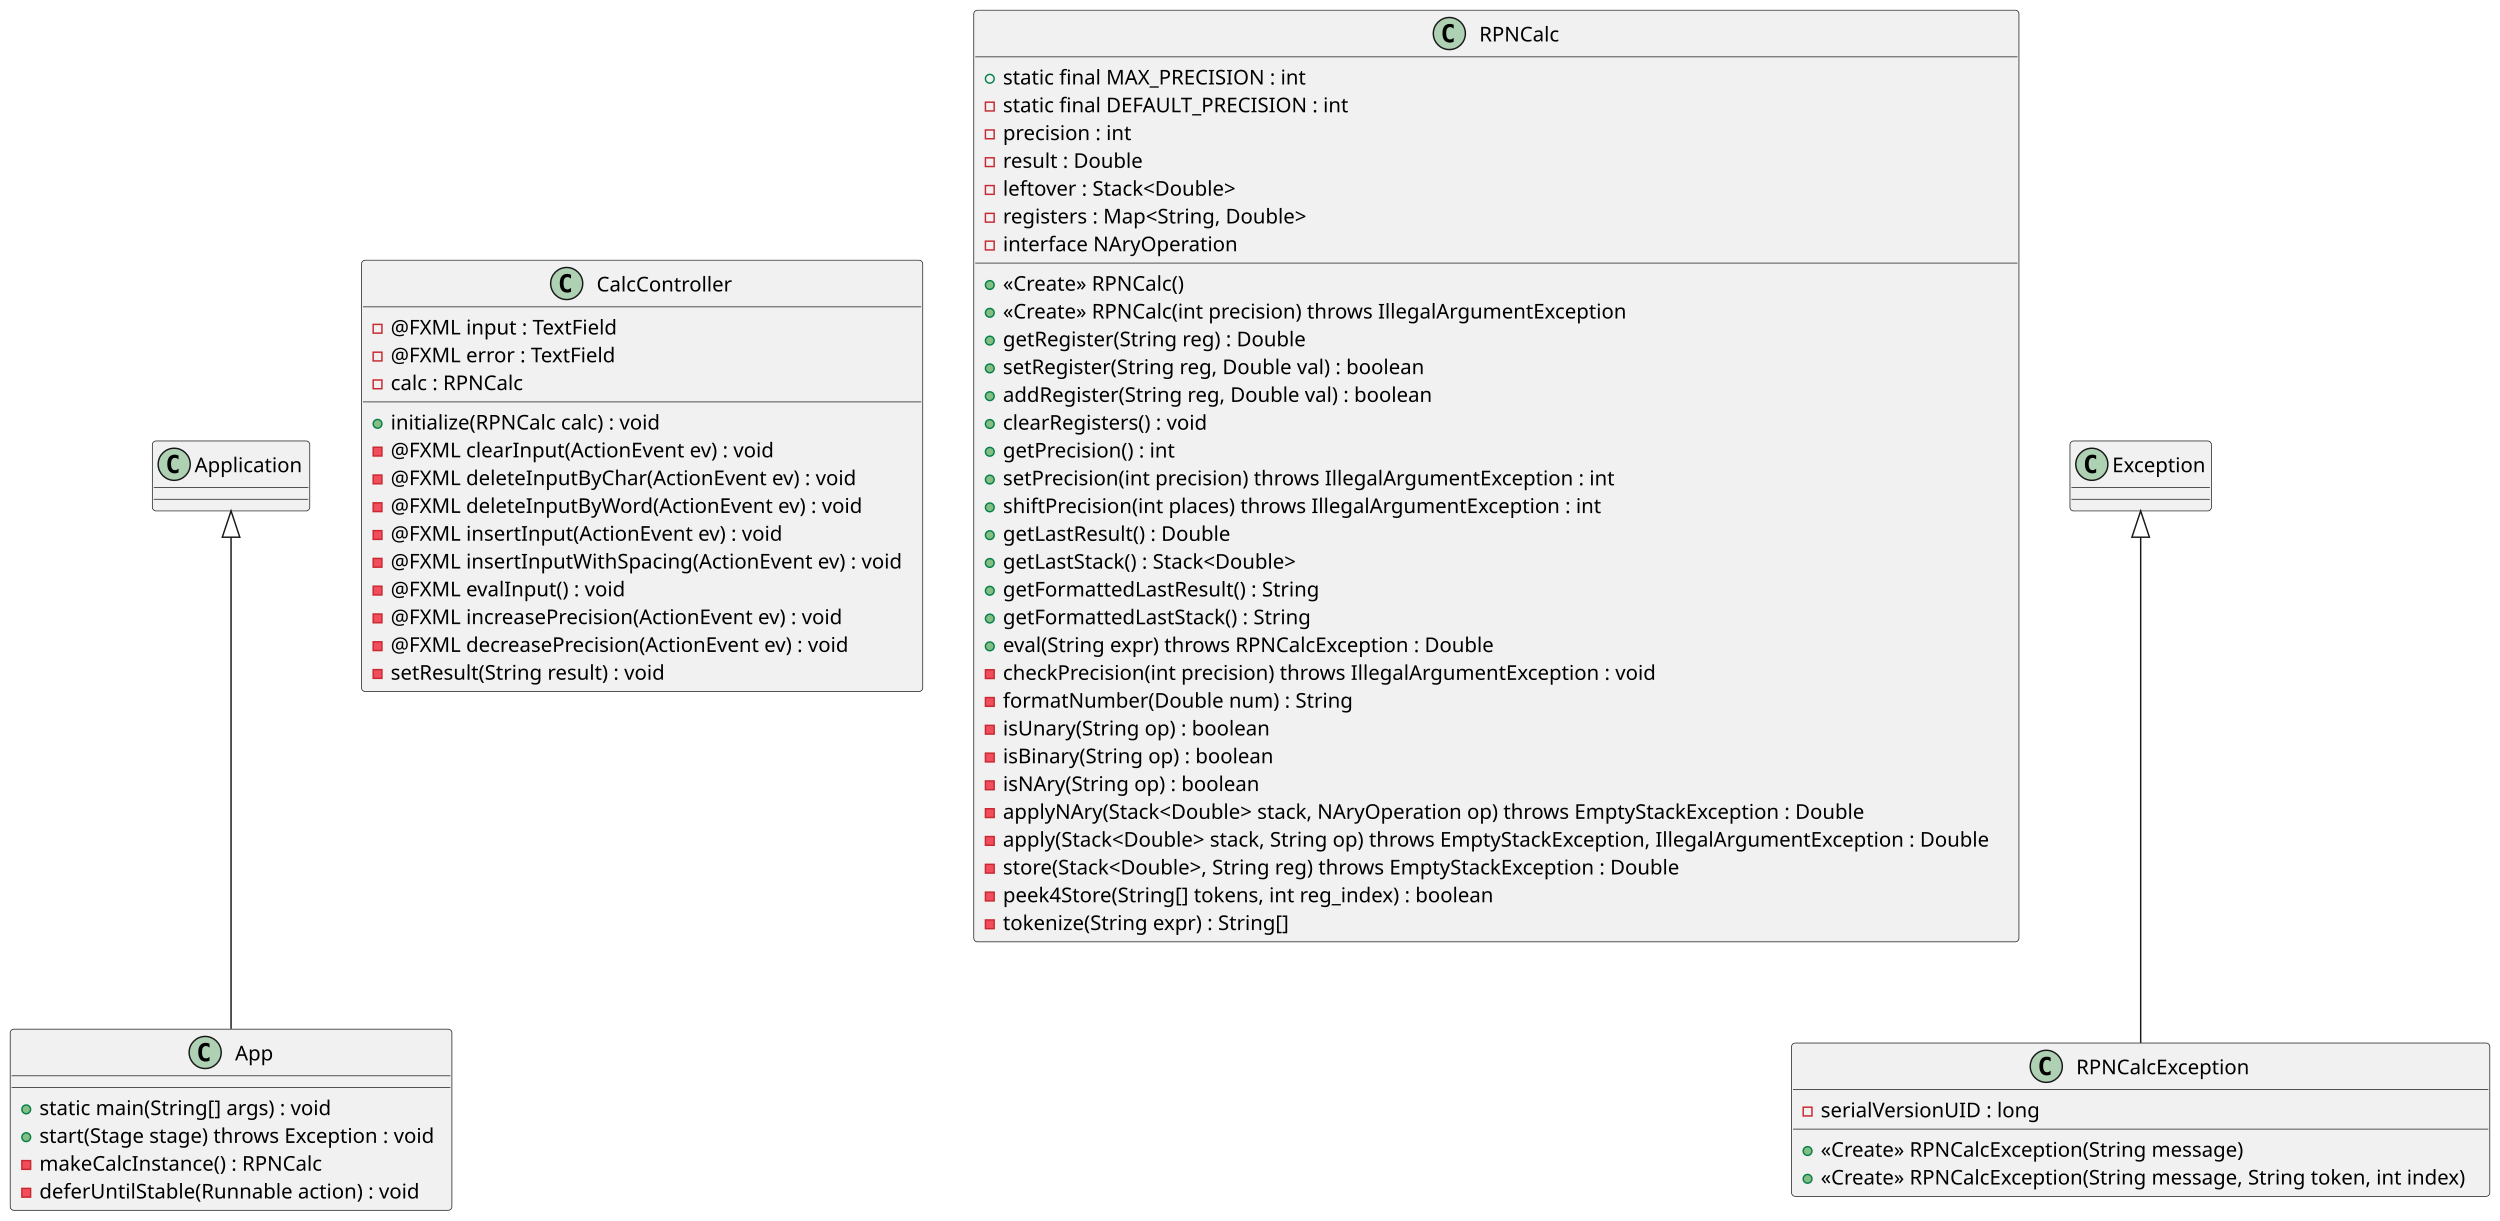
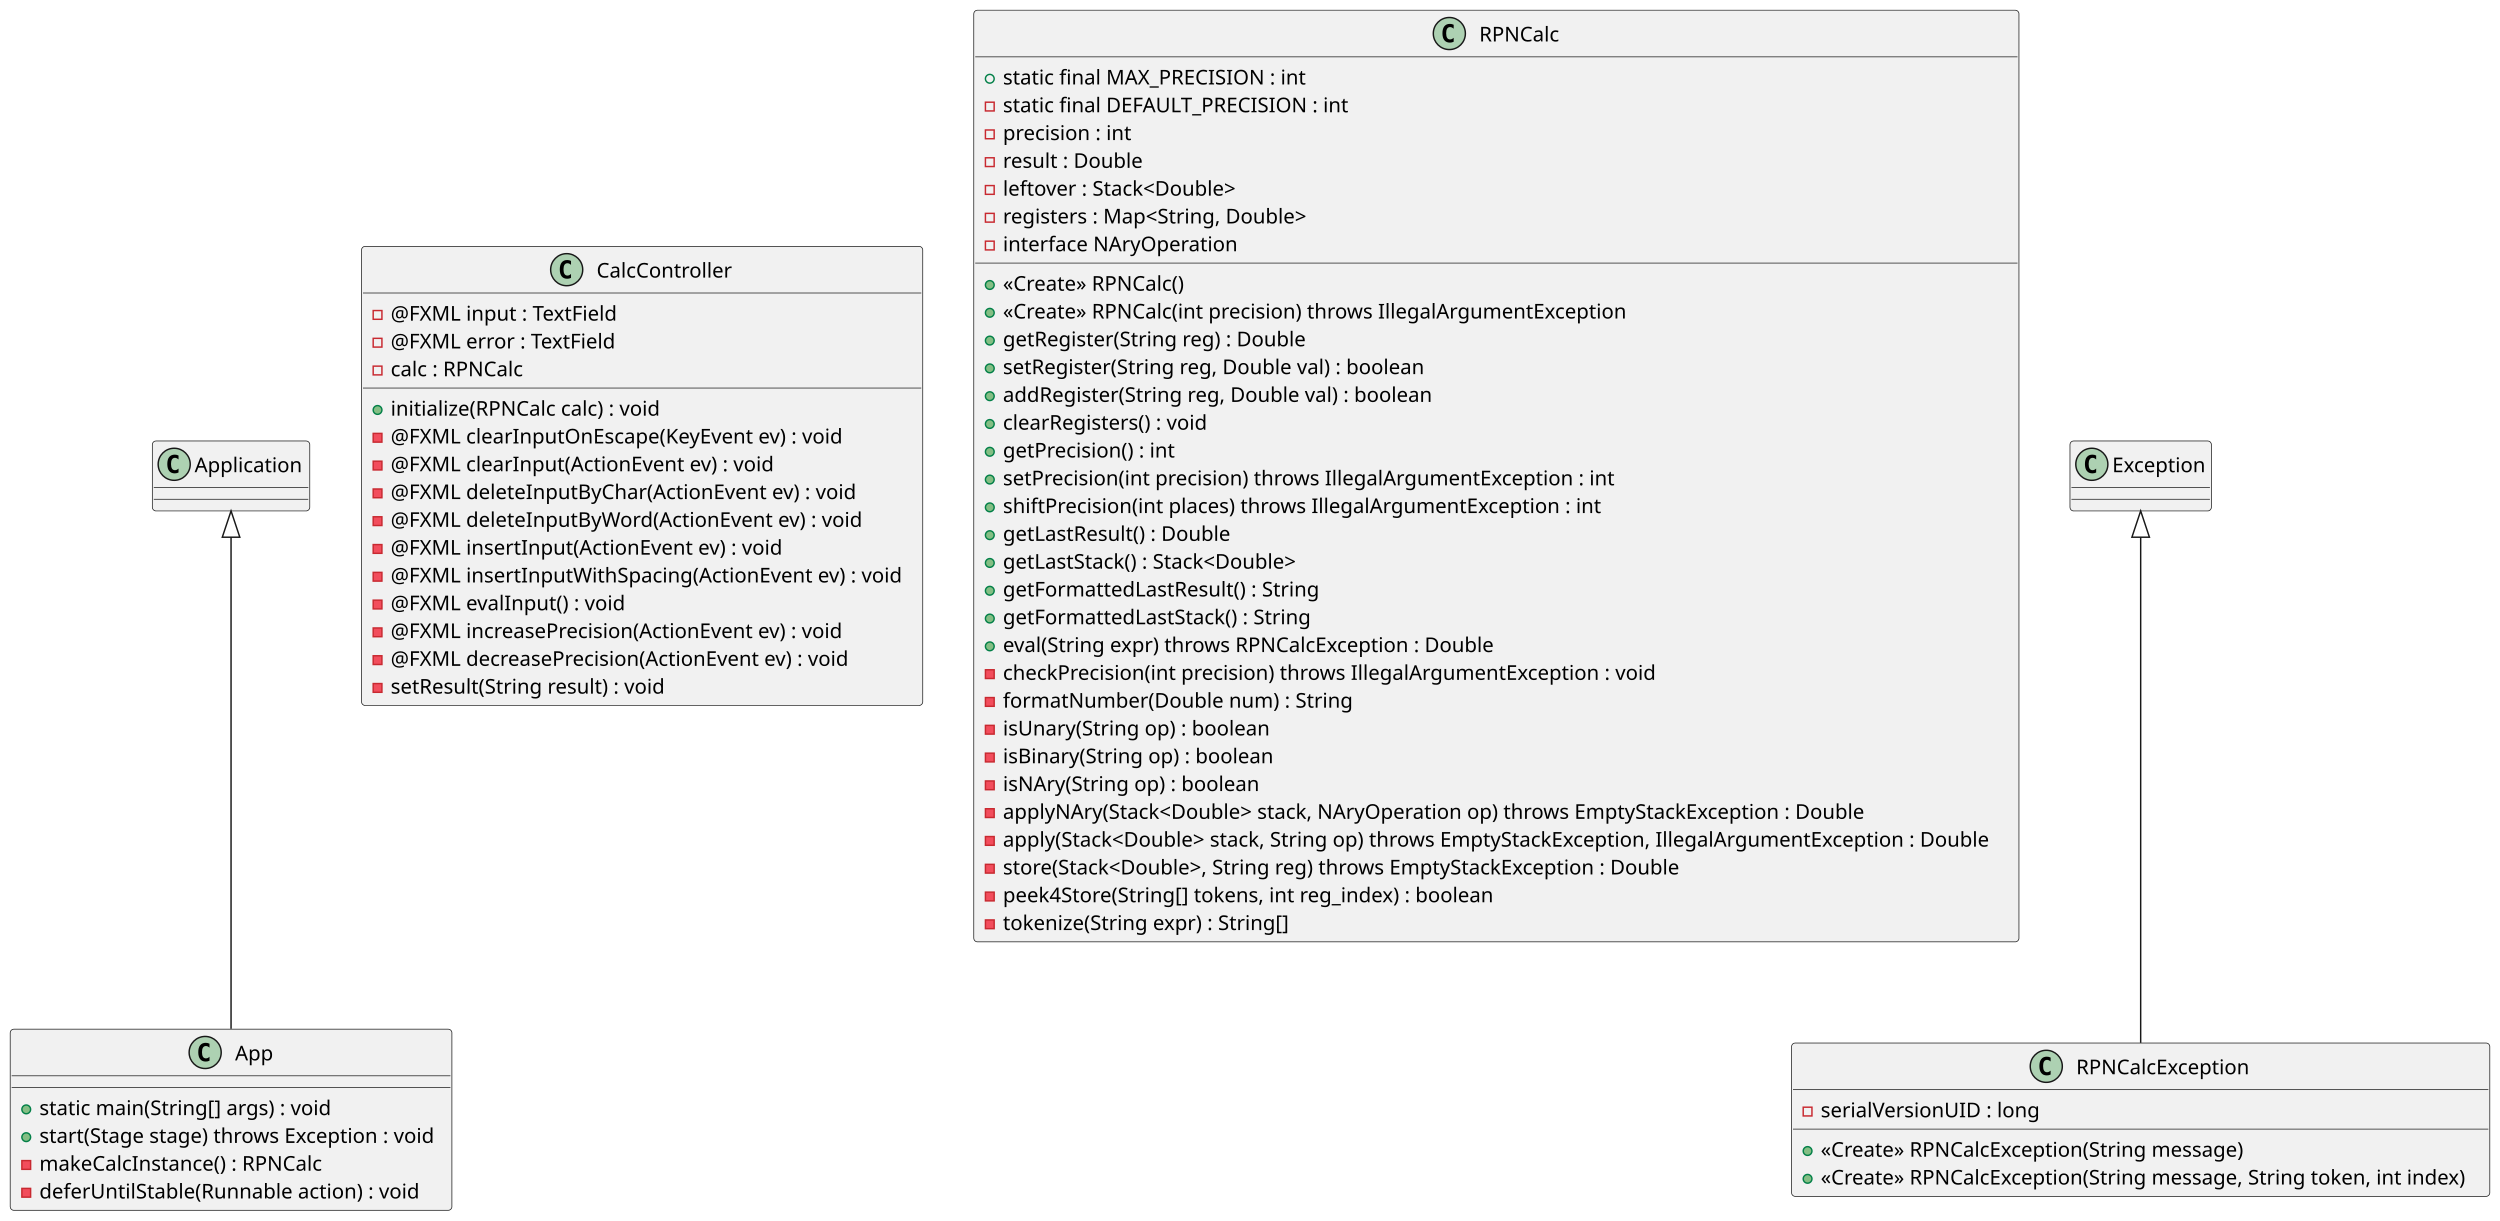
<svg xmlns="http://www.w3.org/2000/svg" contentStyleType="text/css" height="837px" preserveAspectRatio="none" style="width:1715px;height:837px;background:#FFFFFF;" version="1.1" viewBox="0 0 1715 837" width="1715px" zoomAndPan="magnify">
  <defs />
  <g>
    <g id="elem_App">
      <rect codeLine="2" fill="#F1F1F1" height="124.272" id="App" rx="2.5" ry="2.5" style="stroke:#181818;stroke-width:0.5;" width="303" x="7" y="706" />
      <ellipse cx="140.75" cy="722" fill="#ADD1B2" rx="11" ry="11" style="stroke:#181818;stroke-width:1.0;" />
      <path d="M143.719,727.641 Q143.141,727.938 142.5,728.078 Q141.859,728.234 141.156,728.234 Q138.656,728.234 137.328,726.594 Q136.016,724.938 136.016,721.812 Q136.016,718.688 137.328,717.031 Q138.656,715.375 141.156,715.375 Q141.859,715.375 142.5,715.531 Q143.156,715.688 143.719,715.984 L143.719,718.703 Q143.094,718.125 142.5,717.859 Q141.906,717.578 141.281,717.578 Q139.938,717.578 139.25,718.656 Q138.562,719.719 138.562,721.812 Q138.562,723.906 139.25,724.984 Q139.938,726.047 141.281,726.047 Q141.906,726.047 142.5,725.781 Q143.094,725.5 143.719,724.922 L143.719,727.641 Z " fill="#000000" />
      <text fill="#000000" font-family="sans-serif" font-size="14" lengthAdjust="spacing" textLength="27" x="161.25" y="727.432">App</text>
      <line style="stroke:#181818;stroke-width:0.5;" x1="8" x2="309" y1="738" y2="738" />
      <line style="stroke:#181818;stroke-width:0.5;" x1="8" x2="309" y1="746" y2="746" />
      <ellipse cx="18" cy="761.034" fill="#84BE84" rx="3" ry="3" style="stroke:#038048;stroke-width:1.0;" />
      <text fill="#000000" font-family="sans-serif" font-size="14" lengthAdjust="spacing" textLength="207" x="27" y="764.966">static main(String[] args) : void</text>
      <ellipse cx="18" cy="780.102" fill="#84BE84" rx="3" ry="3" style="stroke:#038048;stroke-width:1.0;" />
      <text fill="#000000" font-family="sans-serif" font-size="14" lengthAdjust="spacing" textLength="277" x="27" y="784.034">start(Stage stage) throws Exception : void</text>
      <rect fill="#F24D5C" height="6" style="stroke:#C82930;stroke-width:1.0;" width="6" x="15" y="796.17" />
      <text fill="#000000" font-family="sans-serif" font-size="14" lengthAdjust="spacing" textLength="198" x="27" y="803.102">makeCalcInstance() : RPNCalc</text>
      <rect fill="#F24D5C" height="6" style="stroke:#C82930;stroke-width:1.0;" width="6" x="15" y="815.238" />
      <text fill="#000000" font-family="sans-serif" font-size="14" lengthAdjust="spacing" textLength="268" x="27" y="822.17">deferUntilStable(Runnable action) : void</text>
    </g>
    <g id="elem_Application">
      <rect fill="#F1F1F1" height="48" id="Application" rx="2.5" ry="2.5" style="stroke:#181818;stroke-width:0.5;" width="108" x="104.5" y="302.5" />
      <ellipse cx="119.5" cy="318.5" fill="#ADD1B2" rx="11" ry="11" style="stroke:#181818;stroke-width:1.0;" />
      <path d="M122.469,324.141 Q121.891,324.438 121.25,324.578 Q120.609,324.734 119.906,324.734 Q117.406,324.734 116.078,323.094 Q114.766,321.438 114.766,318.312 Q114.766,315.188 116.078,313.531 Q117.406,311.875 119.906,311.875 Q120.609,311.875 121.25,312.031 Q121.906,312.188 122.469,312.484 L122.469,315.203 Q121.844,314.625 121.25,314.359 Q120.656,314.078 120.031,314.078 Q118.688,314.078 118,315.156 Q117.312,316.219 117.312,318.312 Q117.312,320.406 118,321.484 Q118.688,322.547 120.031,322.547 Q120.656,322.547 121.25,322.281 Q121.844,322 122.469,321.422 L122.469,324.141 Z " fill="#000000" />
      <text fill="#000000" font-family="sans-serif" font-size="14" lengthAdjust="spacing" textLength="76" x="133.5" y="323.932">Application</text>
      <line style="stroke:#181818;stroke-width:0.5;" x1="105.5" x2="211.5" y1="334.5" y2="334.5" />
      <line style="stroke:#181818;stroke-width:0.5;" x1="105.5" x2="211.5" y1="342.5" y2="342.5" />
    </g>
    <g id="elem_CalcController">
-       <rect codeLine="9" fill="#F1F1F1" height="295.883" id="CalcController" rx="2.5" ry="2.5" style="stroke:#181818;stroke-width:0.5;" width="385" x="248" y="178.5" />
-       <ellipse cx="388.75" cy="194.5" fill="#ADD1B2" rx="11" ry="11" style="stroke:#181818;stroke-width:1.0;" />
-       <path d="M391.719,200.141 Q391.141,200.438 390.5,200.578 Q389.859,200.734 389.156,200.734 Q386.656,200.734 385.328,199.094 Q384.016,197.438 384.016,194.312 Q384.016,191.188 385.328,189.531 Q386.656,187.875 389.156,187.875 Q389.859,187.875 390.5,188.031 Q391.156,188.188 391.719,188.484 L391.719,191.203 Q391.094,190.625 390.5,190.359 Q389.906,190.078 389.281,190.078 Q387.938,190.078 387.25,191.156 Q386.562,192.219 386.562,194.312 Q386.562,196.406 387.25,197.484 Q387.938,198.547 389.281,198.547 Q389.906,198.547 390.5,198.281 Q391.094,198 391.719,197.422 L391.719,200.141 Z " fill="#000000" />
-       <text fill="#000000" font-family="sans-serif" font-size="14" lengthAdjust="spacing" textLength="95" x="409.25" y="199.932">CalcController</text>
-       <line style="stroke:#181818;stroke-width:0.5;" x1="249" x2="632" y1="210.5" y2="210.5" />
-       <rect fill="none" height="6" style="stroke:#C82930;stroke-width:1.0;" width="6" x="256" y="222.534" />
-       <text fill="#000000" font-family="sans-serif" font-size="14" lengthAdjust="spacing" textLength="160" x="268" y="229.466">@FXML input : TextField</text>
-       <rect fill="none" height="6" style="stroke:#C82930;stroke-width:1.0;" width="6" x="256" y="241.602" />
-       <text fill="#000000" font-family="sans-serif" font-size="14" lengthAdjust="spacing" textLength="158" x="268" y="248.534">@FXML error : TextField</text>
-       <rect fill="none" height="6" style="stroke:#C82930;stroke-width:1.0;" width="6" x="256" y="260.67" />
-       <text fill="#000000" font-family="sans-serif" font-size="14" lengthAdjust="spacing" textLength="94" x="268" y="267.602">calc : RPNCalc</text>
-       <line style="stroke:#181818;stroke-width:0.5;" x1="249" x2="632" y1="275.704" y2="275.704" />
-       <ellipse cx="259" cy="290.738" fill="#84BE84" rx="3" ry="3" style="stroke:#038048;stroke-width:1.0;" />
-       <text fill="#000000" font-family="sans-serif" font-size="14" lengthAdjust="spacing" textLength="191" x="268" y="294.67">initialize(RPNCalc calc) : void</text>
-       <rect fill="#F24D5C" height="6" style="stroke:#C82930;stroke-width:1.0;" width="6" x="256" y="306.806" />
-       <text fill="#000000" font-family="sans-serif" font-size="14" lengthAdjust="spacing" textLength="268" x="268" y="313.738">@FXML clearInput(ActionEvent ev) : void</text>
-       <rect fill="#F24D5C" height="6" style="stroke:#C82930;stroke-width:1.0;" width="6" x="256" y="325.873" />
-       <text fill="#000000" font-family="sans-serif" font-size="14" lengthAdjust="spacing" textLength="325" x="268" y="332.805">@FXML deleteInputByChar(ActionEvent ev) : void</text>
-       <rect fill="#F24D5C" height="6" style="stroke:#C82930;stroke-width:1.0;" width="6" x="256" y="344.942" />
-       <text fill="#000000" font-family="sans-serif" font-size="14" lengthAdjust="spacing" textLength="329" x="268" y="351.873">@FXML deleteInputByWord(ActionEvent ev) : void</text>
-       <rect fill="#F24D5C" height="6" style="stroke:#C82930;stroke-width:1.0;" width="6" x="256" y="364.009" />
-       <text fill="#000000" font-family="sans-serif" font-size="14" lengthAdjust="spacing" textLength="274" x="268" y="370.941">@FXML insertInput(ActionEvent ev) : void</text>
-       <rect fill="#F24D5C" height="6" style="stroke:#C82930;stroke-width:1.0;" width="6" x="256" y="383.077" />
-       <text fill="#000000" font-family="sans-serif" font-size="14" lengthAdjust="spacing" textLength="359" x="268" y="390.009">@FXML insertInputWithSpacing(ActionEvent ev) : void</text>
-       <rect fill="#F24D5C" height="6" style="stroke:#C82930;stroke-width:1.0;" width="6" x="256" y="402.145" />
-       <text fill="#000000" font-family="sans-serif" font-size="14" lengthAdjust="spacing" textLength="164" x="268" y="409.077">@FXML evalInput() : void</text>
-       <rect fill="#F24D5C" height="6" style="stroke:#C82930;stroke-width:1.0;" width="6" x="256" y="421.213" />
-       <text fill="#000000" font-family="sans-serif" font-size="14" lengthAdjust="spacing" textLength="316" x="268" y="428.145">@FXML increasePrecision(ActionEvent ev) : void</text>
-       <rect fill="#F24D5C" height="6" style="stroke:#C82930;stroke-width:1.0;" width="6" x="256" y="440.281" />
-       <text fill="#000000" font-family="sans-serif" font-size="14" lengthAdjust="spacing" textLength="320" x="268" y="447.213">@FXML decreasePrecision(ActionEvent ev) : void</text>
-       <rect fill="#F24D5C" height="6" style="stroke:#C82930;stroke-width:1.0;" width="6" x="256" y="459.349" />
-       <text fill="#000000" font-family="sans-serif" font-size="14" lengthAdjust="spacing" textLength="194" x="268" y="466.281">setResult(String result) : void</text>
+       <rect codeLine="9" fill="#F1F1F1" height="314.951" id="CalcController" rx="2.5" ry="2.5" style="stroke:#181818;stroke-width:0.5;" width="385" x="248" y="169" />
+       <ellipse cx="388.75" cy="185" fill="#ADD1B2" rx="11" ry="11" style="stroke:#181818;stroke-width:1.0;" />
+       <path d="M391.719,190.641 Q391.141,190.938 390.5,191.078 Q389.859,191.234 389.156,191.234 Q386.656,191.234 385.328,189.594 Q384.016,187.938 384.016,184.812 Q384.016,181.688 385.328,180.031 Q386.656,178.375 389.156,178.375 Q389.859,178.375 390.5,178.531 Q391.156,178.688 391.719,178.984 L391.719,181.703 Q391.094,181.125 390.5,180.859 Q389.906,180.578 389.281,180.578 Q387.938,180.578 387.25,181.656 Q386.562,182.719 386.562,184.812 Q386.562,186.906 387.25,187.984 Q387.938,189.047 389.281,189.047 Q389.906,189.047 390.5,188.781 Q391.094,188.5 391.719,187.922 L391.719,190.641 Z " fill="#000000" />
+       <text fill="#000000" font-family="sans-serif" font-size="14" lengthAdjust="spacing" textLength="95" x="409.25" y="190.432">CalcController</text>
+       <line style="stroke:#181818;stroke-width:0.5;" x1="249" x2="632" y1="201" y2="201" />
+       <rect fill="none" height="6" style="stroke:#C82930;stroke-width:1.0;" width="6" x="256" y="213.034" />
+       <text fill="#000000" font-family="sans-serif" font-size="14" lengthAdjust="spacing" textLength="160" x="268" y="219.966">@FXML input : TextField</text>
+       <rect fill="none" height="6" style="stroke:#C82930;stroke-width:1.0;" width="6" x="256" y="232.102" />
+       <text fill="#000000" font-family="sans-serif" font-size="14" lengthAdjust="spacing" textLength="158" x="268" y="239.034">@FXML error : TextField</text>
+       <rect fill="none" height="6" style="stroke:#C82930;stroke-width:1.0;" width="6" x="256" y="251.17" />
+       <text fill="#000000" font-family="sans-serif" font-size="14" lengthAdjust="spacing" textLength="94" x="268" y="258.102">calc : RPNCalc</text>
+       <line style="stroke:#181818;stroke-width:0.5;" x1="249" x2="632" y1="266.204" y2="266.204" />
+       <ellipse cx="259" cy="281.238" fill="#84BE84" rx="3" ry="3" style="stroke:#038048;stroke-width:1.0;" />
+       <text fill="#000000" font-family="sans-serif" font-size="14" lengthAdjust="spacing" textLength="191" x="268" y="285.17">initialize(RPNCalc calc) : void</text>
+       <rect fill="#F24D5C" height="6" style="stroke:#C82930;stroke-width:1.0;" width="6" x="256" y="297.306" />
+       <text fill="#000000" font-family="sans-serif" font-size="14" lengthAdjust="spacing" textLength="317" x="268" y="304.238">@FXML clearInputOnEscape(KeyEvent ev) : void</text>
+       <rect fill="#F24D5C" height="6" style="stroke:#C82930;stroke-width:1.0;" width="6" x="256" y="316.373" />
+       <text fill="#000000" font-family="sans-serif" font-size="14" lengthAdjust="spacing" textLength="268" x="268" y="323.305">@FXML clearInput(ActionEvent ev) : void</text>
+       <rect fill="#F24D5C" height="6" style="stroke:#C82930;stroke-width:1.0;" width="6" x="256" y="335.442" />
+       <text fill="#000000" font-family="sans-serif" font-size="14" lengthAdjust="spacing" textLength="325" x="268" y="342.373">@FXML deleteInputByChar(ActionEvent ev) : void</text>
+       <rect fill="#F24D5C" height="6" style="stroke:#C82930;stroke-width:1.0;" width="6" x="256" y="354.509" />
+       <text fill="#000000" font-family="sans-serif" font-size="14" lengthAdjust="spacing" textLength="329" x="268" y="361.441">@FXML deleteInputByWord(ActionEvent ev) : void</text>
+       <rect fill="#F24D5C" height="6" style="stroke:#C82930;stroke-width:1.0;" width="6" x="256" y="373.577" />
+       <text fill="#000000" font-family="sans-serif" font-size="14" lengthAdjust="spacing" textLength="274" x="268" y="380.509">@FXML insertInput(ActionEvent ev) : void</text>
+       <rect fill="#F24D5C" height="6" style="stroke:#C82930;stroke-width:1.0;" width="6" x="256" y="392.645" />
+       <text fill="#000000" font-family="sans-serif" font-size="14" lengthAdjust="spacing" textLength="359" x="268" y="399.577">@FXML insertInputWithSpacing(ActionEvent ev) : void</text>
+       <rect fill="#F24D5C" height="6" style="stroke:#C82930;stroke-width:1.0;" width="6" x="256" y="411.713" />
+       <text fill="#000000" font-family="sans-serif" font-size="14" lengthAdjust="spacing" textLength="164" x="268" y="418.645">@FXML evalInput() : void</text>
+       <rect fill="#F24D5C" height="6" style="stroke:#C82930;stroke-width:1.0;" width="6" x="256" y="430.781" />
+       <text fill="#000000" font-family="sans-serif" font-size="14" lengthAdjust="spacing" textLength="316" x="268" y="437.713">@FXML increasePrecision(ActionEvent ev) : void</text>
+       <rect fill="#F24D5C" height="6" style="stroke:#C82930;stroke-width:1.0;" width="6" x="256" y="449.849" />
+       <text fill="#000000" font-family="sans-serif" font-size="14" lengthAdjust="spacing" textLength="320" x="268" y="456.781">@FXML decreasePrecision(ActionEvent ev) : void</text>
+       <rect fill="#F24D5C" height="6" style="stroke:#C82930;stroke-width:1.0;" width="6" x="256" y="468.917" />
+       <text fill="#000000" font-family="sans-serif" font-size="14" lengthAdjust="spacing" textLength="194" x="268" y="475.849">setResult(String result) : void</text>
    </g>
    <g id="elem_RPNCalc">
-       <rect codeLine="25" fill="#F1F1F1" height="639.105" id="RPNCalc" rx="2.5" ry="2.5" style="stroke:#181818;stroke-width:0.5;" width="717" x="668" y="7" />
+       <rect codeLine="26" fill="#F1F1F1" height="639.105" id="RPNCalc" rx="2.5" ry="2.5" style="stroke:#181818;stroke-width:0.5;" width="717" x="668" y="7" />
      <ellipse cx="994.25" cy="23" fill="#ADD1B2" rx="11" ry="11" style="stroke:#181818;stroke-width:1.0;" />
      <path d="M997.219,28.641 Q996.641,28.938 996,29.078 Q995.359,29.234 994.656,29.234 Q992.156,29.234 990.828,27.594 Q989.516,25.938 989.516,22.812 Q989.516,19.688 990.828,18.031 Q992.156,16.375 994.656,16.375 Q995.359,16.375 996,16.531 Q996.656,16.688 997.219,16.984 L997.219,19.703 Q996.594,19.125 996,18.859 Q995.406,18.578 994.781,18.578 Q993.438,18.578 992.75,19.656 Q992.062,20.719 992.062,22.812 Q992.062,24.906 992.75,25.984 Q993.438,27.047 994.781,27.047 Q995.406,27.047 996,26.781 Q996.594,26.5 997.219,25.922 L997.219,28.641 Z " fill="#000000" />
      <text fill="#000000" font-family="sans-serif" font-size="14" lengthAdjust="spacing" textLength="56" x="1014.75" y="28.432">RPNCalc</text>
      <line style="stroke:#181818;stroke-width:0.5;" x1="669" x2="1384" y1="39" y2="39" />
      <ellipse cx="679" cy="54.034" fill="none" rx="3" ry="3" style="stroke:#038048;stroke-width:1.0;" />
      <text fill="#000000" font-family="sans-serif" font-size="14" lengthAdjust="spacing" textLength="214" x="688" y="57.966">static final MAX_PRECISION : int</text>
      <rect fill="none" height="6" style="stroke:#C82930;stroke-width:1.0;" width="6" x="676" y="70.102" />
      <text fill="#000000" font-family="sans-serif" font-size="14" lengthAdjust="spacing" textLength="243" x="688" y="77.034">static final DEFAULT_PRECISION : int</text>
      <rect fill="none" height="6" style="stroke:#C82930;stroke-width:1.0;" width="6" x="676" y="89.17" />
      <text fill="#000000" font-family="sans-serif" font-size="14" lengthAdjust="spacing" textLength="92" x="688" y="96.102">precision : int</text>
      <rect fill="none" height="6" style="stroke:#C82930;stroke-width:1.0;" width="6" x="676" y="108.238" />
      <text fill="#000000" font-family="sans-serif" font-size="14" lengthAdjust="spacing" textLength="99" x="688" y="115.17">result : Double</text>
      <rect fill="none" height="6" style="stroke:#C82930;stroke-width:1.0;" width="6" x="676" y="127.306" />
      <text fill="#000000" font-family="sans-serif" font-size="14" lengthAdjust="spacing" textLength="162" x="688" y="134.238">leftover : Stack&lt;Double&gt;</text>
      <rect fill="none" height="6" style="stroke:#C82930;stroke-width:1.0;" width="6" x="676" y="146.374" />
      <text fill="#000000" font-family="sans-serif" font-size="14" lengthAdjust="spacing" textLength="215" x="688" y="153.305">registers : Map&lt;String, Double&gt;</text>
      <rect fill="none" height="6" style="stroke:#C82930;stroke-width:1.0;" width="6" x="676" y="165.441" />
      <text fill="#000000" font-family="sans-serif" font-size="14" lengthAdjust="spacing" textLength="165" x="688" y="172.373">interface NAryOperation</text>
      <line style="stroke:#181818;stroke-width:0.5;" x1="669" x2="1384" y1="180.475" y2="180.475" />
      <ellipse cx="679" cy="195.509" fill="#84BE84" rx="3" ry="3" style="stroke:#038048;stroke-width:1.0;" />
      <text fill="#000000" font-family="sans-serif" font-size="14" lengthAdjust="spacing" textLength="126" x="688" y="199.441">«Create» RPNCalc()</text>
      <ellipse cx="679" cy="214.577" fill="#84BE84" rx="3" ry="3" style="stroke:#038048;stroke-width:1.0;" />
      <text fill="#000000" font-family="sans-serif" font-size="14" lengthAdjust="spacing" textLength="439" x="688" y="218.509">«Create» RPNCalc(int precision) throws IllegalArgumentException</text>
      <ellipse cx="679" cy="233.645" fill="#84BE84" rx="3" ry="3" style="stroke:#038048;stroke-width:1.0;" />
      <text fill="#000000" font-family="sans-serif" font-size="14" lengthAdjust="spacing" textLength="214" x="688" y="237.577">getRegister(String reg) : Double</text>
      <ellipse cx="679" cy="252.713" fill="#84BE84" rx="3" ry="3" style="stroke:#038048;stroke-width:1.0;" />
      <text fill="#000000" font-family="sans-serif" font-size="14" lengthAdjust="spacing" textLength="297" x="688" y="256.645">setRegister(String reg, Double val) : boolean</text>
      <ellipse cx="679" cy="271.781" fill="#84BE84" rx="3" ry="3" style="stroke:#038048;stroke-width:1.0;" />
      <text fill="#000000" font-family="sans-serif" font-size="14" lengthAdjust="spacing" textLength="303" x="688" y="275.713">addRegister(String reg, Double val) : boolean</text>
      <ellipse cx="679" cy="290.849" fill="#84BE84" rx="3" ry="3" style="stroke:#038048;stroke-width:1.0;" />
      <text fill="#000000" font-family="sans-serif" font-size="14" lengthAdjust="spacing" textLength="144" x="688" y="294.781">clearRegisters() : void</text>
      <ellipse cx="679" cy="309.917" fill="#84BE84" rx="3" ry="3" style="stroke:#038048;stroke-width:1.0;" />
      <text fill="#000000" font-family="sans-serif" font-size="14" lengthAdjust="spacing" textLength="121" x="688" y="313.849">getPrecision() : int</text>
      <ellipse cx="679" cy="328.985" fill="#84BE84" rx="3" ry="3" style="stroke:#038048;stroke-width:1.0;" />
      <text fill="#000000" font-family="sans-serif" font-size="14" lengthAdjust="spacing" textLength="432" x="688" y="332.917">setPrecision(int precision) throws IllegalArgumentException : int</text>
      <ellipse cx="679" cy="348.053" fill="#84BE84" rx="3" ry="3" style="stroke:#038048;stroke-width:1.0;" />
      <text fill="#000000" font-family="sans-serif" font-size="14" lengthAdjust="spacing" textLength="423" x="688" y="351.985">shiftPrecision(int places) throws IllegalArgumentException : int</text>
      <ellipse cx="679" cy="367.121" fill="#84BE84" rx="3" ry="3" style="stroke:#038048;stroke-width:1.0;" />
      <text fill="#000000" font-family="sans-serif" font-size="14" lengthAdjust="spacing" textLength="159" x="688" y="371.053">getLastResult() : Double</text>
      <ellipse cx="679" cy="386.188" fill="#84BE84" rx="3" ry="3" style="stroke:#038048;stroke-width:1.0;" />
      <text fill="#000000" font-family="sans-serif" font-size="14" lengthAdjust="spacing" textLength="203" x="688" y="390.12">getLastStack() : Stack&lt;Double&gt;</text>
      <ellipse cx="679" cy="405.257" fill="#84BE84" rx="3" ry="3" style="stroke:#038048;stroke-width:1.0;" />
      <text fill="#000000" font-family="sans-serif" font-size="14" lengthAdjust="spacing" textLength="221" x="688" y="409.188">getFormattedLastResult() : String</text>
      <ellipse cx="679" cy="424.324" fill="#84BE84" rx="3" ry="3" style="stroke:#038048;stroke-width:1.0;" />
      <text fill="#000000" font-family="sans-serif" font-size="14" lengthAdjust="spacing" textLength="214" x="688" y="428.256">getFormattedLastStack() : String</text>
      <ellipse cx="679" cy="443.392" fill="#84BE84" rx="3" ry="3" style="stroke:#038048;stroke-width:1.0;" />
      <text fill="#000000" font-family="sans-serif" font-size="14" lengthAdjust="spacing" textLength="345" x="688" y="447.324">eval(String expr) throws RPNCalcException : Double</text>
      <rect fill="#F24D5C" height="6" style="stroke:#C82930;stroke-width:1.0;" width="6" x="676" y="459.46" />
      <text fill="#000000" font-family="sans-serif" font-size="14" lengthAdjust="spacing" textLength="460" x="688" y="466.392">checkPrecision(int precision) throws IllegalArgumentException : void</text>
      <rect fill="#F24D5C" height="6" style="stroke:#C82930;stroke-width:1.0;" width="6" x="676" y="478.528" />
      <text fill="#000000" font-family="sans-serif" font-size="14" lengthAdjust="spacing" textLength="245" x="688" y="485.46">formatNumber(Double num) : String</text>
      <rect fill="#F24D5C" height="6" style="stroke:#C82930;stroke-width:1.0;" width="6" x="676" y="497.596" />
      <text fill="#000000" font-family="sans-serif" font-size="14" lengthAdjust="spacing" textLength="187" x="688" y="504.528">isUnary(String op) : boolean</text>
      <rect fill="#F24D5C" height="6" style="stroke:#C82930;stroke-width:1.0;" width="6" x="676" y="516.664" />
      <text fill="#000000" font-family="sans-serif" font-size="14" lengthAdjust="spacing" textLength="190" x="688" y="523.596">isBinary(String op) : boolean</text>
      <rect fill="#F24D5C" height="6" style="stroke:#C82930;stroke-width:1.0;" width="6" x="676" y="535.732" />
      <text fill="#000000" font-family="sans-serif" font-size="14" lengthAdjust="spacing" textLength="180" x="688" y="542.664">isNAry(String op) : boolean</text>
      <rect fill="#F24D5C" height="6" style="stroke:#C82930;stroke-width:1.0;" width="6" x="676" y="554.8" />
      <text fill="#000000" font-family="sans-serif" font-size="14" lengthAdjust="spacing" textLength="601" x="688" y="561.732">applyNAry(Stack&lt;Double&gt; stack, NAryOperation op) throws EmptyStackException : Double</text>
      <rect fill="#F24D5C" height="6" style="stroke:#C82930;stroke-width:1.0;" width="6" x="676" y="573.868" />
      <text fill="#000000" font-family="sans-serif" font-size="14" lengthAdjust="spacing" textLength="691" x="688" y="580.8">apply(Stack&lt;Double&gt; stack, String op) throws EmptyStackException, IllegalArgumentException : Double</text>
      <rect fill="#F24D5C" height="6" style="stroke:#C82930;stroke-width:1.0;" width="6" x="676" y="592.936" />
      <text fill="#000000" font-family="sans-serif" font-size="14" lengthAdjust="spacing" textLength="473" x="688" y="599.868">store(Stack&lt;Double&gt;, String reg) throws EmptyStackException : Double</text>
      <rect fill="#F24D5C" height="6" style="stroke:#C82930;stroke-width:1.0;" width="6" x="676" y="612.004" />
      <text fill="#000000" font-family="sans-serif" font-size="14" lengthAdjust="spacing" textLength="344" x="688" y="618.936">peek4Store(String[] tokens, int reg_index) : boolean</text>
      <rect fill="#F24D5C" height="6" style="stroke:#C82930;stroke-width:1.0;" width="6" x="676" y="631.072" />
      <text fill="#000000" font-family="sans-serif" font-size="14" lengthAdjust="spacing" textLength="202" x="688" y="638.003">tokenize(String expr) : String[]</text>
    </g>
    <g id="elem_RPNCalcException">
-       <rect codeLine="59" fill="#F1F1F1" height="105.204" id="RPNCalcException" rx="2.5" ry="2.5" style="stroke:#181818;stroke-width:0.5;" width="479" x="1229" y="715.5" />
+       <rect codeLine="60" fill="#F1F1F1" height="105.204" id="RPNCalcException" rx="2.5" ry="2.5" style="stroke:#181818;stroke-width:0.5;" width="479" x="1229" y="715.5" />
      <ellipse cx="1403.75" cy="731.5" fill="#ADD1B2" rx="11" ry="11" style="stroke:#181818;stroke-width:1.0;" />
      <path d="M1406.719,737.141 Q1406.141,737.438 1405.5,737.578 Q1404.859,737.734 1404.156,737.734 Q1401.656,737.734 1400.328,736.094 Q1399.016,734.438 1399.016,731.312 Q1399.016,728.188 1400.328,726.531 Q1401.656,724.875 1404.156,724.875 Q1404.859,724.875 1405.5,725.031 Q1406.156,725.188 1406.719,725.484 L1406.719,728.203 Q1406.094,727.625 1405.5,727.359 Q1404.906,727.078 1404.281,727.078 Q1402.938,727.078 1402.25,728.156 Q1401.562,729.219 1401.562,731.312 Q1401.562,733.406 1402.25,734.484 Q1402.938,735.547 1404.281,735.547 Q1404.906,735.547 1405.5,735.281 Q1406.094,735 1406.719,734.422 L1406.719,737.141 Z " fill="#000000" />
      <text fill="#000000" font-family="sans-serif" font-size="14" lengthAdjust="spacing" textLength="121" x="1424.25" y="736.932">RPNCalcException</text>
      <line style="stroke:#181818;stroke-width:0.5;" x1="1230" x2="1707" y1="747.5" y2="747.5" />
      <rect fill="none" height="6" style="stroke:#C82930;stroke-width:1.0;" width="6" x="1237" y="759.534" />
      <text fill="#000000" font-family="sans-serif" font-size="14" lengthAdjust="spacing" textLength="154" x="1249" y="766.466">serialVersionUID : long</text>
      <line style="stroke:#181818;stroke-width:0.5;" x1="1230" x2="1707" y1="774.568" y2="774.568" />
      <ellipse cx="1240" cy="789.602" fill="#84BE84" rx="3" ry="3" style="stroke:#038048;stroke-width:1.0;" />
      <text fill="#000000" font-family="sans-serif" font-size="14" lengthAdjust="spacing" textLength="296" x="1249" y="793.534">«Create» RPNCalcException(String message)</text>
      <ellipse cx="1240" cy="808.67" fill="#84BE84" rx="3" ry="3" style="stroke:#038048;stroke-width:1.0;" />
      <text fill="#000000" font-family="sans-serif" font-size="14" lengthAdjust="spacing" textLength="453" x="1249" y="812.602">«Create» RPNCalcException(String message, String token, int index)</text>
    </g>
    <g id="elem_Exception">
      <rect fill="#F1F1F1" height="48" id="Exception" rx="2.5" ry="2.5" style="stroke:#181818;stroke-width:0.5;" width="97" x="1420" y="302.5" />
      <ellipse cx="1435" cy="318.5" fill="#ADD1B2" rx="11" ry="11" style="stroke:#181818;stroke-width:1.0;" />
      <path d="M1437.969,324.141 Q1437.391,324.438 1436.75,324.578 Q1436.109,324.734 1435.406,324.734 Q1432.906,324.734 1431.578,323.094 Q1430.266,321.438 1430.266,318.312 Q1430.266,315.188 1431.578,313.531 Q1432.906,311.875 1435.406,311.875 Q1436.109,311.875 1436.75,312.031 Q1437.406,312.188 1437.969,312.484 L1437.969,315.203 Q1437.344,314.625 1436.75,314.359 Q1436.156,314.078 1435.531,314.078 Q1434.188,314.078 1433.5,315.156 Q1432.812,316.219 1432.812,318.312 Q1432.812,320.406 1433.5,321.484 Q1434.188,322.547 1435.531,322.547 Q1436.156,322.547 1436.75,322.281 Q1437.344,322 1437.969,321.422 L1437.969,324.141 Z " fill="#000000" />
      <text fill="#000000" font-family="sans-serif" font-size="14" lengthAdjust="spacing" textLength="65" x="1449" y="323.932">Exception</text>
      <line style="stroke:#181818;stroke-width:0.5;" x1="1421" x2="1516" y1="334.5" y2="334.5" />
      <line style="stroke:#181818;stroke-width:0.5;" x1="1421" x2="1516" y1="342.5" y2="342.5" />
    </g>
    <g id="link_Application_App">
      <path d="M158.5,368.51 C158.5,434.3 158.5,606.82 158.5,705.75 " fill="none" id="Application-backto-App" style="stroke:#181818;stroke-width:1.0;" />
      <polygon fill="none" points="158.5,350.51,152.5,368.51,164.5,368.51,158.5,350.51" style="stroke:#181818;stroke-width:1.0;" />
    </g>
    <g id="link_Exception_RPNCalcException">
      <path d="M1468.5,368.51 C1468.5,436.51 1468.5,619.74 1468.5,715.39 " fill="none" id="Exception-backto-RPNCalcException" style="stroke:#181818;stroke-width:1.0;" />
      <polygon fill="none" points="1468.5,350.51,1462.5,368.51,1474.5,368.51,1468.5,350.51" style="stroke:#181818;stroke-width:1.0;" />
    </g>
  </g>
</svg>
